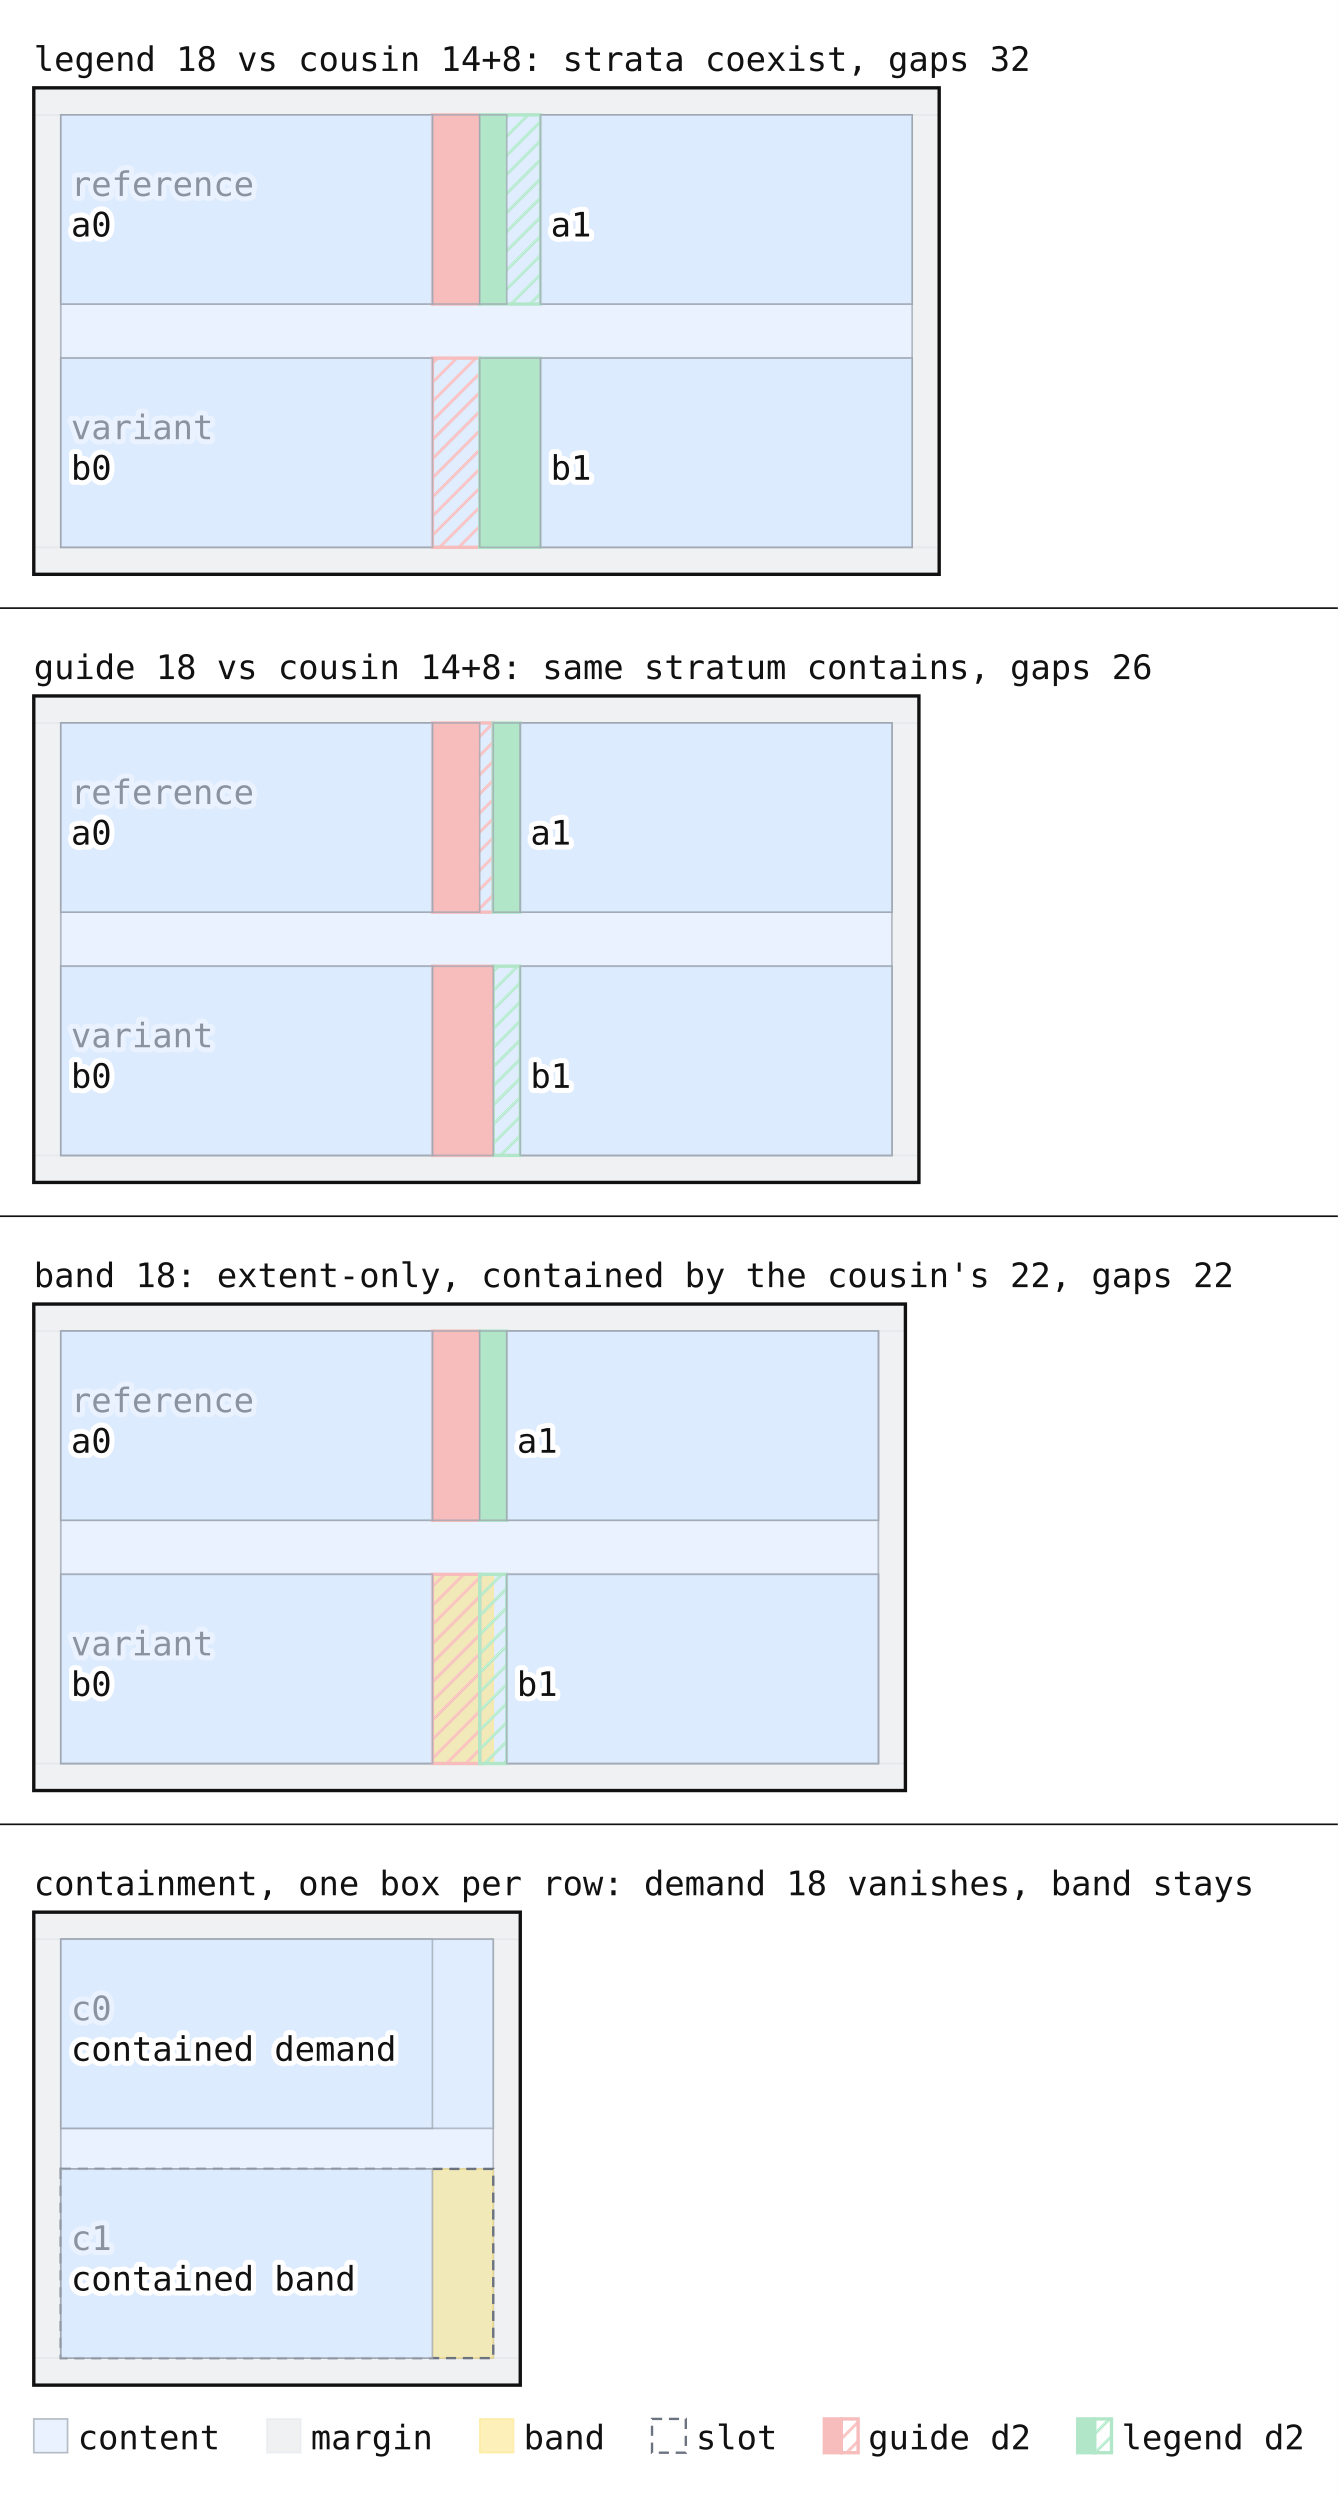
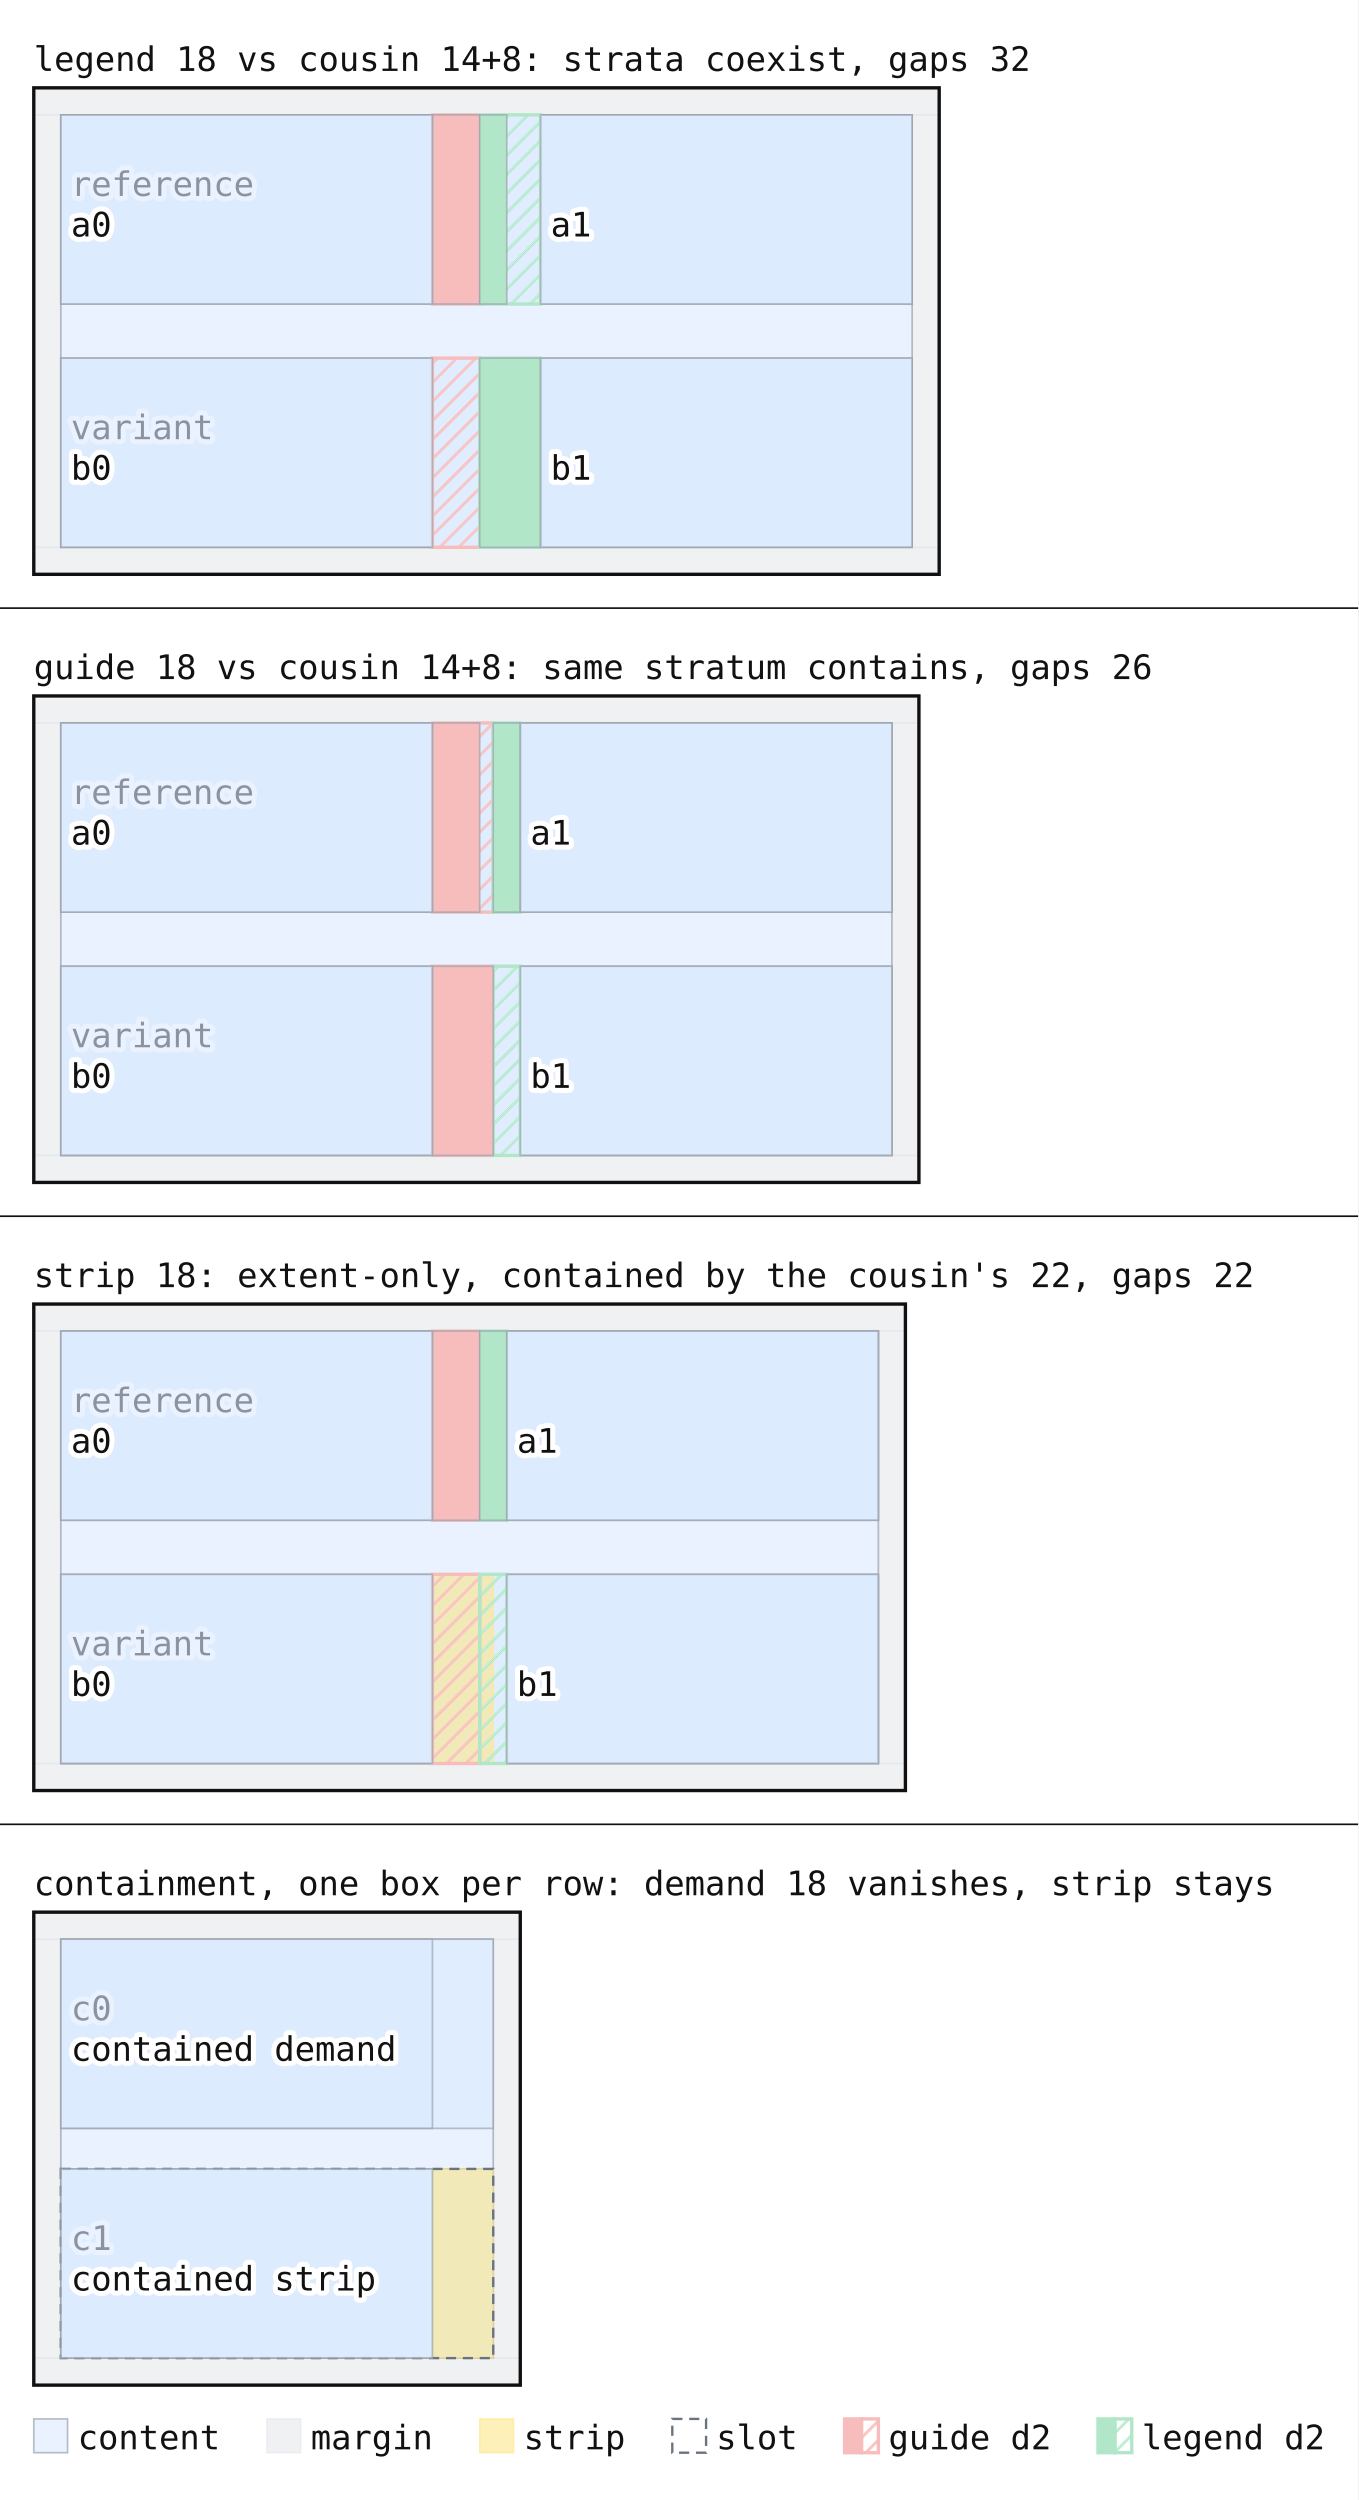
- <svg xmlns="http://www.w3.org/2000/svg" viewBox="-10 -10 396 740" font-family="monospace" font-size="10">
+ <svg xmlns="http://www.w3.org/2000/svg" viewBox="-10 -10 402 740" font-family="monospace" font-size="10">
  <defs>
    <pattern id="hatch-g2" patternUnits="userSpaceOnUse" width="4" height="4" patternTransform="rotate(45)">
      <line x1="0" y1="0" x2="0" y2="4" stroke="#f7bcbc" stroke-width="1.6" />
    </pattern>
    <pattern id="hatch-l2" patternUnits="userSpaceOnUse" width="4" height="4" patternTransform="rotate(45)">
      <line x1="0" y1="0" x2="0" y2="4" stroke="#b2e6c9" stroke-width="1.6" />
    </pattern>
  </defs>
-   <rect x="-10" y="-10" width="396" height="740" fill="#ffffff" />
+   <rect x="-10" y="-10" width="402" height="740" fill="#ffffff" />
  <rect x="0" y="0" width="0" height="0" fill="#dbeafe" fill-opacity="0.6" stroke="#9ca3af" stroke-width="0.5" stroke-opacity="0.7" />
  <text x="0" y="11" fill="#111111" stroke="#ffffff" stroke-width="3" stroke-linejoin="round" paint-order="stroke">legend 18 vs cousin 14+8: strata coexist, gaps 32</text>
  <rect x="0" y="16" width="268" height="8" fill="#e5e7eb" fill-opacity="0.6" stroke="#e5e7eb" stroke-width="0.5" stroke-opacity="0.6" />
  <rect x="0" y="152" width="268" height="8" fill="#e5e7eb" fill-opacity="0.6" stroke="#e5e7eb" stroke-width="0.5" stroke-opacity="0.6" />
  <rect x="0" y="24" width="8" height="128" fill="#e5e7eb" fill-opacity="0.6" stroke="#e5e7eb" stroke-width="0.5" stroke-opacity="0.6" />
  <rect x="260" y="24" width="8" height="128" fill="#e5e7eb" fill-opacity="0.6" stroke="#e5e7eb" stroke-width="0.5" stroke-opacity="0.6" />
  <rect x="8" y="24" width="252" height="128" fill="#dbeafe" fill-opacity="0.6" stroke="#9ca3af" stroke-width="0.5" stroke-opacity="0.7" />
  <rect x="8" y="24" width="252" height="56" fill="#dbeafe" fill-opacity="0.6" stroke="#9ca3af" stroke-width="0.5" stroke-opacity="0.7" />
  <text x="11" y="48" fill="#111111" stroke="#ffffff" stroke-width="3" stroke-linejoin="round" paint-order="stroke">reference</text>
  <rect x="118" y="24" width="14" height="56" fill="url(#hatch-g2)" stroke="#f7bcbc" stroke-width="1" />
  <rect x="132" y="24" width="18" height="56" fill="url(#hatch-l2)" stroke="#b2e6c9" stroke-width="1" />
  <rect x="118" y="24" width="14" height="56" fill="#f7bcbc" stroke="#9ca3af" stroke-width="0.5" stroke-opacity="0.7" />
  <rect x="132" y="24" width="8" height="56" fill="#b2e6c9" stroke="#9ca3af" stroke-width="0.5" stroke-opacity="0.7" />
  <rect x="8" y="24" width="110" height="56" fill="#dbeafe" fill-opacity="0.6" stroke="#9ca3af" stroke-width="0.5" stroke-opacity="0.7" />
  <text x="11" y="60" fill="#111111" stroke="#ffffff" stroke-width="3" stroke-linejoin="round" paint-order="stroke">a0</text>
  <rect x="150" y="24" width="110" height="56" fill="#dbeafe" fill-opacity="0.6" stroke="#9ca3af" stroke-width="0.5" stroke-opacity="0.7" />
  <text x="153" y="60" fill="#111111" stroke="#ffffff" stroke-width="3" stroke-linejoin="round" paint-order="stroke">a1</text>
  <rect x="8" y="96" width="252" height="56" fill="#dbeafe" fill-opacity="0.6" stroke="#9ca3af" stroke-width="0.5" stroke-opacity="0.7" />
  <text x="11" y="120" fill="#111111" stroke="#ffffff" stroke-width="3" stroke-linejoin="round" paint-order="stroke">variant</text>
  <rect x="118" y="96" width="14" height="56" fill="url(#hatch-g2)" stroke="#f7bcbc" stroke-width="1" />
  <rect x="132" y="96" width="18" height="56" fill="url(#hatch-l2)" stroke="#b2e6c9" stroke-width="1" />
  <rect x="132" y="96" width="18" height="56" fill="#b2e6c9" stroke="#9ca3af" stroke-width="0.5" stroke-opacity="0.7" />
  <rect x="8" y="96" width="110" height="56" fill="#dbeafe" fill-opacity="0.6" stroke="#9ca3af" stroke-width="0.5" stroke-opacity="0.7" />
  <text x="11" y="132" fill="#111111" stroke="#ffffff" stroke-width="3" stroke-linejoin="round" paint-order="stroke">b0</text>
  <rect x="150" y="96" width="110" height="56" fill="#dbeafe" fill-opacity="0.6" stroke="#9ca3af" stroke-width="0.5" stroke-opacity="0.7" />
  <text x="153" y="132" fill="#111111" stroke="#ffffff" stroke-width="3" stroke-linejoin="round" paint-order="stroke">b1</text>
  <rect x="0" y="16" width="268" height="144" fill="none" stroke="#111111" stroke-width="1" />
  <rect x="0" y="180" width="0" height="0" fill="#dbeafe" fill-opacity="0.6" stroke="#9ca3af" stroke-width="0.5" stroke-opacity="0.7" />
  <text x="0" y="191" fill="#111111" stroke="#ffffff" stroke-width="3" stroke-linejoin="round" paint-order="stroke">guide 18 vs cousin 14+8: same stratum contains, gaps 26</text>
  <rect x="0" y="196" width="262" height="8" fill="#e5e7eb" fill-opacity="0.6" stroke="#e5e7eb" stroke-width="0.5" stroke-opacity="0.6" />
  <rect x="0" y="332" width="262" height="8" fill="#e5e7eb" fill-opacity="0.6" stroke="#e5e7eb" stroke-width="0.5" stroke-opacity="0.6" />
  <rect x="0" y="204" width="8" height="128" fill="#e5e7eb" fill-opacity="0.6" stroke="#e5e7eb" stroke-width="0.5" stroke-opacity="0.6" />
  <rect x="254" y="204" width="8" height="128" fill="#e5e7eb" fill-opacity="0.6" stroke="#e5e7eb" stroke-width="0.5" stroke-opacity="0.6" />
  <rect x="8" y="204" width="246" height="128" fill="#dbeafe" fill-opacity="0.6" stroke="#9ca3af" stroke-width="0.5" stroke-opacity="0.7" />
  <rect x="8" y="204" width="246" height="56" fill="#dbeafe" fill-opacity="0.6" stroke="#9ca3af" stroke-width="0.5" stroke-opacity="0.7" />
  <text x="11" y="228" fill="#111111" stroke="#ffffff" stroke-width="3" stroke-linejoin="round" paint-order="stroke">reference</text>
  <rect x="118" y="204" width="18" height="56" fill="url(#hatch-g2)" stroke="#f7bcbc" stroke-width="1" />
  <rect x="136" y="204" width="8" height="56" fill="url(#hatch-l2)" stroke="#b2e6c9" stroke-width="1" />
  <rect x="118" y="204" width="14" height="56" fill="#f7bcbc" stroke="#9ca3af" stroke-width="0.5" stroke-opacity="0.7" />
  <rect x="136" y="204" width="8" height="56" fill="#b2e6c9" stroke="#9ca3af" stroke-width="0.5" stroke-opacity="0.7" />
  <rect x="8" y="204" width="110" height="56" fill="#dbeafe" fill-opacity="0.6" stroke="#9ca3af" stroke-width="0.5" stroke-opacity="0.7" />
  <text x="11" y="240" fill="#111111" stroke="#ffffff" stroke-width="3" stroke-linejoin="round" paint-order="stroke">a0</text>
  <rect x="144" y="204" width="110" height="56" fill="#dbeafe" fill-opacity="0.6" stroke="#9ca3af" stroke-width="0.5" stroke-opacity="0.7" />
  <text x="147" y="240" fill="#111111" stroke="#ffffff" stroke-width="3" stroke-linejoin="round" paint-order="stroke">a1</text>
  <rect x="8" y="276" width="246" height="56" fill="#dbeafe" fill-opacity="0.6" stroke="#9ca3af" stroke-width="0.5" stroke-opacity="0.7" />
  <text x="11" y="300" fill="#111111" stroke="#ffffff" stroke-width="3" stroke-linejoin="round" paint-order="stroke">variant</text>
  <rect x="118" y="276" width="18" height="56" fill="url(#hatch-g2)" stroke="#f7bcbc" stroke-width="1" />
  <rect x="136" y="276" width="8" height="56" fill="url(#hatch-l2)" stroke="#b2e6c9" stroke-width="1" />
  <rect x="118" y="276" width="18" height="56" fill="#f7bcbc" stroke="#9ca3af" stroke-width="0.5" stroke-opacity="0.7" />
  <rect x="8" y="276" width="110" height="56" fill="#dbeafe" fill-opacity="0.6" stroke="#9ca3af" stroke-width="0.5" stroke-opacity="0.7" />
  <text x="11" y="312" fill="#111111" stroke="#ffffff" stroke-width="3" stroke-linejoin="round" paint-order="stroke">b0</text>
  <rect x="144" y="276" width="110" height="56" fill="#dbeafe" fill-opacity="0.6" stroke="#9ca3af" stroke-width="0.5" stroke-opacity="0.7" />
  <text x="147" y="312" fill="#111111" stroke="#ffffff" stroke-width="3" stroke-linejoin="round" paint-order="stroke">b1</text>
  <rect x="0" y="196" width="262" height="144" fill="none" stroke="#111111" stroke-width="1" />
  <rect x="0" y="360" width="0" height="0" fill="#dbeafe" fill-opacity="0.6" stroke="#9ca3af" stroke-width="0.5" stroke-opacity="0.7" />
-   <text x="0" y="371" fill="#111111" stroke="#ffffff" stroke-width="3" stroke-linejoin="round" paint-order="stroke">band 18: extent-only, contained by the cousin's 22, gaps 22</text>
+   <text x="0" y="371" fill="#111111" stroke="#ffffff" stroke-width="3" stroke-linejoin="round" paint-order="stroke">strip 18: extent-only, contained by the cousin's 22, gaps 22</text>
  <rect x="0" y="376" width="258" height="8" fill="#e5e7eb" fill-opacity="0.6" stroke="#e5e7eb" stroke-width="0.5" stroke-opacity="0.6" />
  <rect x="0" y="512" width="258" height="8" fill="#e5e7eb" fill-opacity="0.6" stroke="#e5e7eb" stroke-width="0.5" stroke-opacity="0.6" />
  <rect x="0" y="384" width="8" height="128" fill="#e5e7eb" fill-opacity="0.6" stroke="#e5e7eb" stroke-width="0.5" stroke-opacity="0.6" />
  <rect x="250" y="384" width="8" height="128" fill="#e5e7eb" fill-opacity="0.6" stroke="#e5e7eb" stroke-width="0.5" stroke-opacity="0.6" />
  <rect x="8" y="384" width="242" height="128" fill="#dbeafe" fill-opacity="0.6" stroke="#9ca3af" stroke-width="0.5" stroke-opacity="0.7" />
  <rect x="8" y="384" width="242" height="56" fill="#dbeafe" fill-opacity="0.6" stroke="#9ca3af" stroke-width="0.5" stroke-opacity="0.7" />
  <text x="11" y="408" fill="#111111" stroke="#ffffff" stroke-width="3" stroke-linejoin="round" paint-order="stroke">reference</text>
  <rect x="118" y="384" width="14" height="56" fill="url(#hatch-g2)" stroke="#f7bcbc" stroke-width="1" />
  <rect x="132" y="384" width="8" height="56" fill="url(#hatch-l2)" stroke="#b2e6c9" stroke-width="1" />
  <rect x="118" y="384" width="14" height="56" fill="#f7bcbc" stroke="#9ca3af" stroke-width="0.5" stroke-opacity="0.7" />
  <rect x="132" y="384" width="8" height="56" fill="#b2e6c9" stroke="#9ca3af" stroke-width="0.5" stroke-opacity="0.7" />
  <rect x="8" y="384" width="110" height="56" fill="#dbeafe" fill-opacity="0.6" stroke="#9ca3af" stroke-width="0.5" stroke-opacity="0.7" />
  <text x="11" y="420" fill="#111111" stroke="#ffffff" stroke-width="3" stroke-linejoin="round" paint-order="stroke">a0</text>
  <rect x="140" y="384" width="110" height="56" fill="#dbeafe" fill-opacity="0.6" stroke="#9ca3af" stroke-width="0.5" stroke-opacity="0.7" />
  <text x="143" y="420" fill="#111111" stroke="#ffffff" stroke-width="3" stroke-linejoin="round" paint-order="stroke">a1</text>
  <rect x="8" y="456" width="242" height="56" fill="#dbeafe" fill-opacity="0.6" stroke="#9ca3af" stroke-width="0.5" stroke-opacity="0.7" />
  <text x="11" y="480" fill="#111111" stroke="#ffffff" stroke-width="3" stroke-linejoin="round" paint-order="stroke">variant</text>
  <rect x="118" y="456" width="18" height="56" fill="#fde68a" fill-opacity="0.6" stroke="#fde68a" stroke-width="0.5" stroke-opacity="0.6" />
  <rect x="118" y="456" width="14" height="56" fill="url(#hatch-g2)" stroke="#f7bcbc" stroke-width="1" />
  <rect x="132" y="456" width="8" height="56" fill="url(#hatch-l2)" stroke="#b2e6c9" stroke-width="1" />
  <rect x="8" y="456" width="110" height="56" fill="#dbeafe" fill-opacity="0.6" stroke="#9ca3af" stroke-width="0.5" stroke-opacity="0.7" />
  <text x="11" y="492" fill="#111111" stroke="#ffffff" stroke-width="3" stroke-linejoin="round" paint-order="stroke">b0</text>
  <rect x="140" y="456" width="110" height="56" fill="#dbeafe" fill-opacity="0.6" stroke="#9ca3af" stroke-width="0.5" stroke-opacity="0.7" />
  <text x="143" y="492" fill="#111111" stroke="#ffffff" stroke-width="3" stroke-linejoin="round" paint-order="stroke">b1</text>
  <rect x="0" y="376" width="258" height="144" fill="none" stroke="#111111" stroke-width="1" />
  <rect x="0" y="540" width="0" height="0" fill="#dbeafe" fill-opacity="0.6" stroke="#9ca3af" stroke-width="0.5" stroke-opacity="0.7" />
-   <text x="0" y="551" fill="#111111" stroke="#ffffff" stroke-width="3" stroke-linejoin="round" paint-order="stroke">containment, one box per row: demand 18 vanishes, band stays</text>
+   <text x="0" y="551" fill="#111111" stroke="#ffffff" stroke-width="3" stroke-linejoin="round" paint-order="stroke">containment, one box per row: demand 18 vanishes, strip stays</text>
  <rect x="0" y="556" width="144" height="8" fill="#e5e7eb" fill-opacity="0.6" stroke="#e5e7eb" stroke-width="0.5" stroke-opacity="0.6" />
  <rect x="0" y="688" width="144" height="8" fill="#e5e7eb" fill-opacity="0.6" stroke="#e5e7eb" stroke-width="0.5" stroke-opacity="0.6" />
  <rect x="0" y="564" width="8" height="124" fill="#e5e7eb" fill-opacity="0.6" stroke="#e5e7eb" stroke-width="0.5" stroke-opacity="0.6" />
  <rect x="136" y="564" width="8" height="124" fill="#e5e7eb" fill-opacity="0.6" stroke="#e5e7eb" stroke-width="0.5" stroke-opacity="0.6" />
  <rect x="8" y="564" width="128" height="124" fill="#dbeafe" fill-opacity="0.6" stroke="#9ca3af" stroke-width="0.5" stroke-opacity="0.7" />
  <rect x="8" y="564" width="128" height="56" fill="#dbeafe" fill-opacity="0.6" stroke="#9ca3af" stroke-width="0.5" stroke-opacity="0.7" />
  <text x="11" y="588" fill="#111111" stroke="#ffffff" stroke-width="3" stroke-linejoin="round" paint-order="stroke">c0</text>
  <rect x="8" y="564" width="110" height="56" fill="#dbeafe" fill-opacity="0.6" stroke="#9ca3af" stroke-width="0.5" stroke-opacity="0.7" />
  <text x="11" y="600" fill="#111111" stroke="#ffffff" stroke-width="3" stroke-linejoin="round" paint-order="stroke">contained demand</text>
  <rect x="8" y="632" width="128" height="56" fill="#dbeafe" fill-opacity="0.6" stroke="#9ca3af" stroke-width="0.5" stroke-opacity="0.7" />
  <text x="11" y="656" fill="#111111" stroke="#ffffff" stroke-width="3" stroke-linejoin="round" paint-order="stroke">c1</text>
  <rect x="118" y="632" width="18" height="56" fill="#fde68a" fill-opacity="0.6" stroke="#fde68a" stroke-width="0.5" stroke-opacity="0.6" />
  <rect x="8" y="632" width="128" height="56" fill="none" stroke="#6b7280" stroke-width="0.7" stroke-dasharray="3 2" />
  <rect x="8" y="632" width="110" height="56" fill="#dbeafe" fill-opacity="0.6" stroke="#9ca3af" stroke-width="0.5" stroke-opacity="0.7" />
-   <text x="11" y="668" fill="#111111" stroke="#ffffff" stroke-width="3" stroke-linejoin="round" paint-order="stroke">contained band</text>
+   <text x="11" y="668" fill="#111111" stroke="#ffffff" stroke-width="3" stroke-linejoin="round" paint-order="stroke">contained strip</text>
  <rect x="0" y="556" width="144" height="140" fill="none" stroke="#111111" stroke-width="1" />
  <rect x="0" y="706" width="10" height="10" fill="#dbeafe" fill-opacity="0.6" stroke="#9ca3af" stroke-width="0.5" stroke-opacity="0.7" />
  <text x="13" y="715" fill="#111111" stroke="#ffffff" stroke-width="3" stroke-linejoin="round" paint-order="stroke">content</text>
  <rect x="69" y="706" width="10" height="10" fill="#e5e7eb" fill-opacity="0.6" stroke="#e5e7eb" stroke-width="0.5" stroke-opacity="0.6" />
  <text x="82" y="715" fill="#111111" stroke="#ffffff" stroke-width="3" stroke-linejoin="round" paint-order="stroke">margin</text>
  <rect x="132" y="706" width="10" height="10" fill="#fde68a" fill-opacity="0.6" stroke="#fde68a" stroke-width="0.5" stroke-opacity="0.6" />
-   <text x="145" y="715" fill="#111111" stroke="#ffffff" stroke-width="3" stroke-linejoin="round" paint-order="stroke">band</text>
-   <rect x="183" y="706" width="10" height="10" fill="none" stroke="#6b7280" stroke-width="0.7" stroke-dasharray="3 2" />
-   <text x="196" y="715" fill="#111111" stroke="#ffffff" stroke-width="3" stroke-linejoin="round" paint-order="stroke">slot</text>
-   <rect x="234" y="706" width="5" height="10" fill="#f7bcbc" stroke="#f7bcbc" stroke-width="1" />
-   <rect x="239" y="706" width="5" height="10" fill="url(#hatch-g2)" stroke="#f7bcbc" stroke-width="1" />
-   <text x="247" y="715" fill="#111111" stroke="#ffffff" stroke-width="3" stroke-linejoin="round" paint-order="stroke">guide d2</text>
-   <rect x="309" y="706" width="5" height="10" fill="#b2e6c9" stroke="#b2e6c9" stroke-width="1" />
-   <rect x="314" y="706" width="5" height="10" fill="url(#hatch-l2)" stroke="#b2e6c9" stroke-width="1" />
-   <text x="322" y="715" fill="#111111" stroke="#ffffff" stroke-width="3" stroke-linejoin="round" paint-order="stroke">legend d2</text>
-   <line x1="-10" y1="170" x2="386" y2="170" stroke="#111111" stroke-width="0.5" />
-   <line x1="-10" y1="350" x2="386" y2="350" stroke="#111111" stroke-width="0.5" />
-   <line x1="-10" y1="530" x2="386" y2="530" stroke="#111111" stroke-width="0.5" />
+   <text x="145" y="715" fill="#111111" stroke="#ffffff" stroke-width="3" stroke-linejoin="round" paint-order="stroke">strip</text>
+   <rect x="189" y="706" width="10" height="10" fill="none" stroke="#6b7280" stroke-width="0.7" stroke-dasharray="3 2" />
+   <text x="202" y="715" fill="#111111" stroke="#ffffff" stroke-width="3" stroke-linejoin="round" paint-order="stroke">slot</text>
+   <rect x="240" y="706" width="5" height="10" fill="#f7bcbc" stroke="#f7bcbc" stroke-width="1" />
+   <rect x="245" y="706" width="5" height="10" fill="url(#hatch-g2)" stroke="#f7bcbc" stroke-width="1" />
+   <text x="253" y="715" fill="#111111" stroke="#ffffff" stroke-width="3" stroke-linejoin="round" paint-order="stroke">guide d2</text>
+   <rect x="315" y="706" width="5" height="10" fill="#b2e6c9" stroke="#b2e6c9" stroke-width="1" />
+   <rect x="320" y="706" width="5" height="10" fill="url(#hatch-l2)" stroke="#b2e6c9" stroke-width="1" />
+   <text x="328" y="715" fill="#111111" stroke="#ffffff" stroke-width="3" stroke-linejoin="round" paint-order="stroke">legend d2</text>
+   <line x1="-10" y1="170" x2="392" y2="170" stroke="#111111" stroke-width="0.5" />
+   <line x1="-10" y1="350" x2="392" y2="350" stroke="#111111" stroke-width="0.5" />
+   <line x1="-10" y1="530" x2="392" y2="530" stroke="#111111" stroke-width="0.5" />
</svg>
